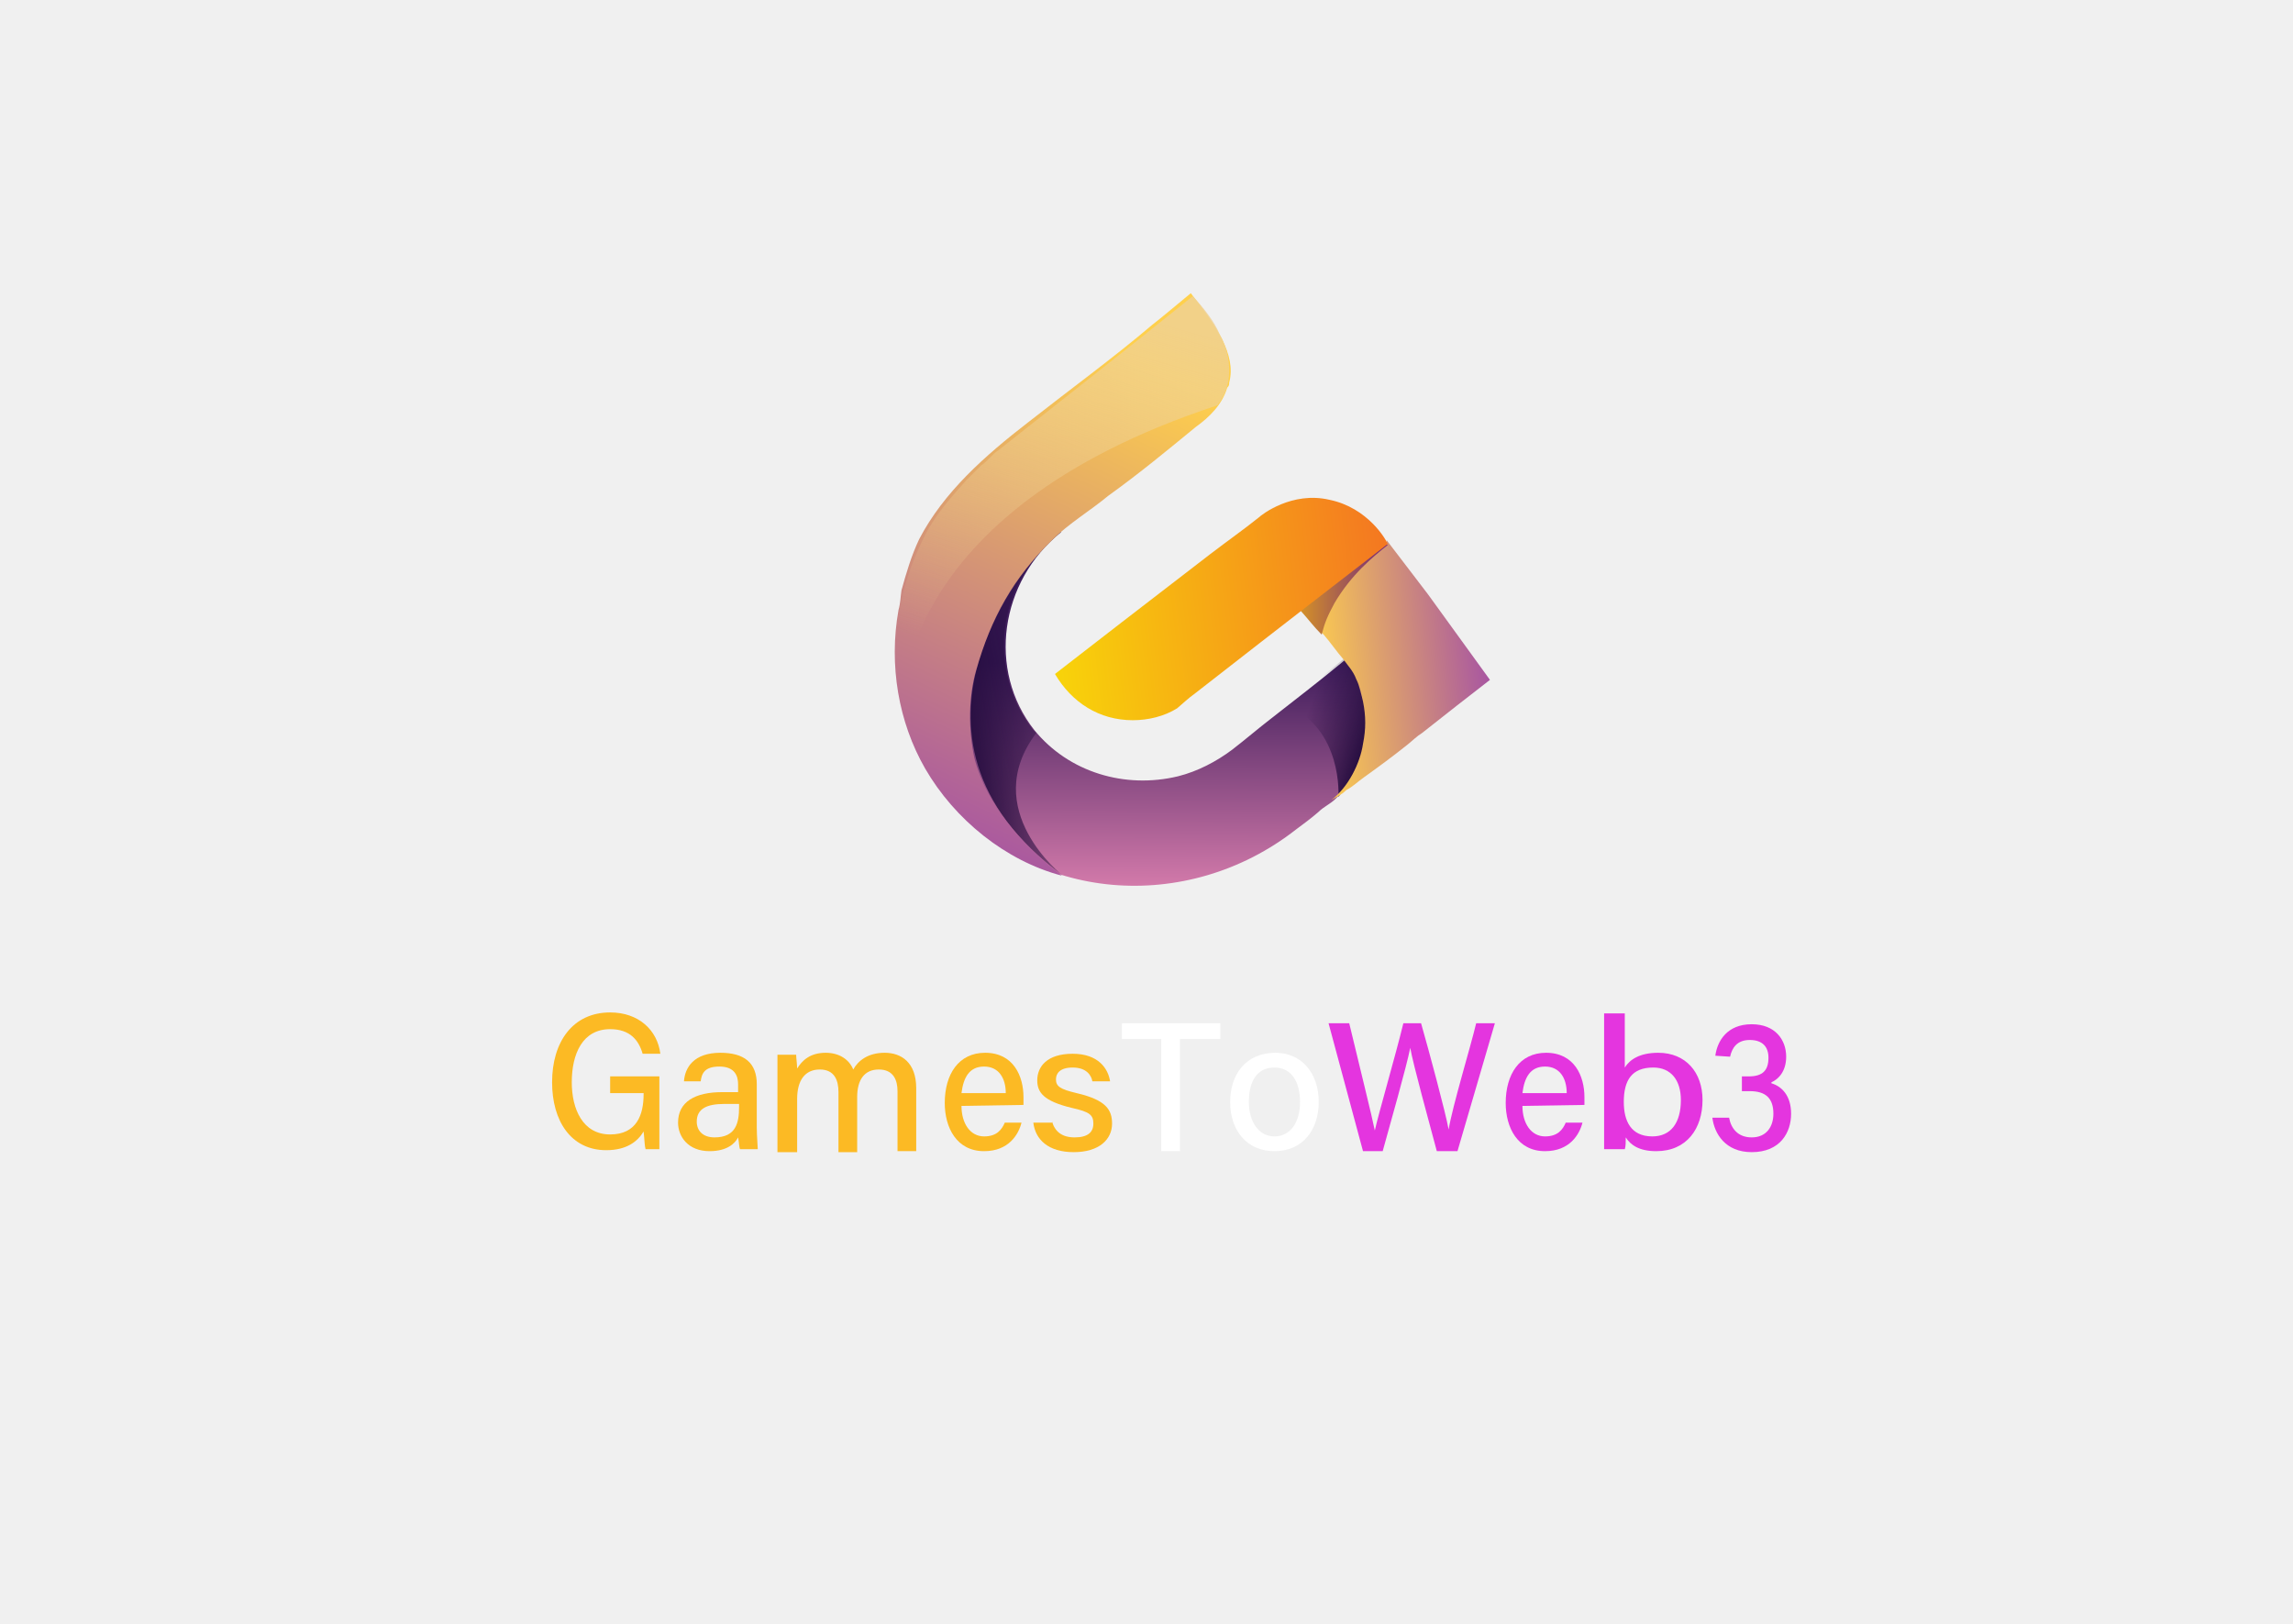
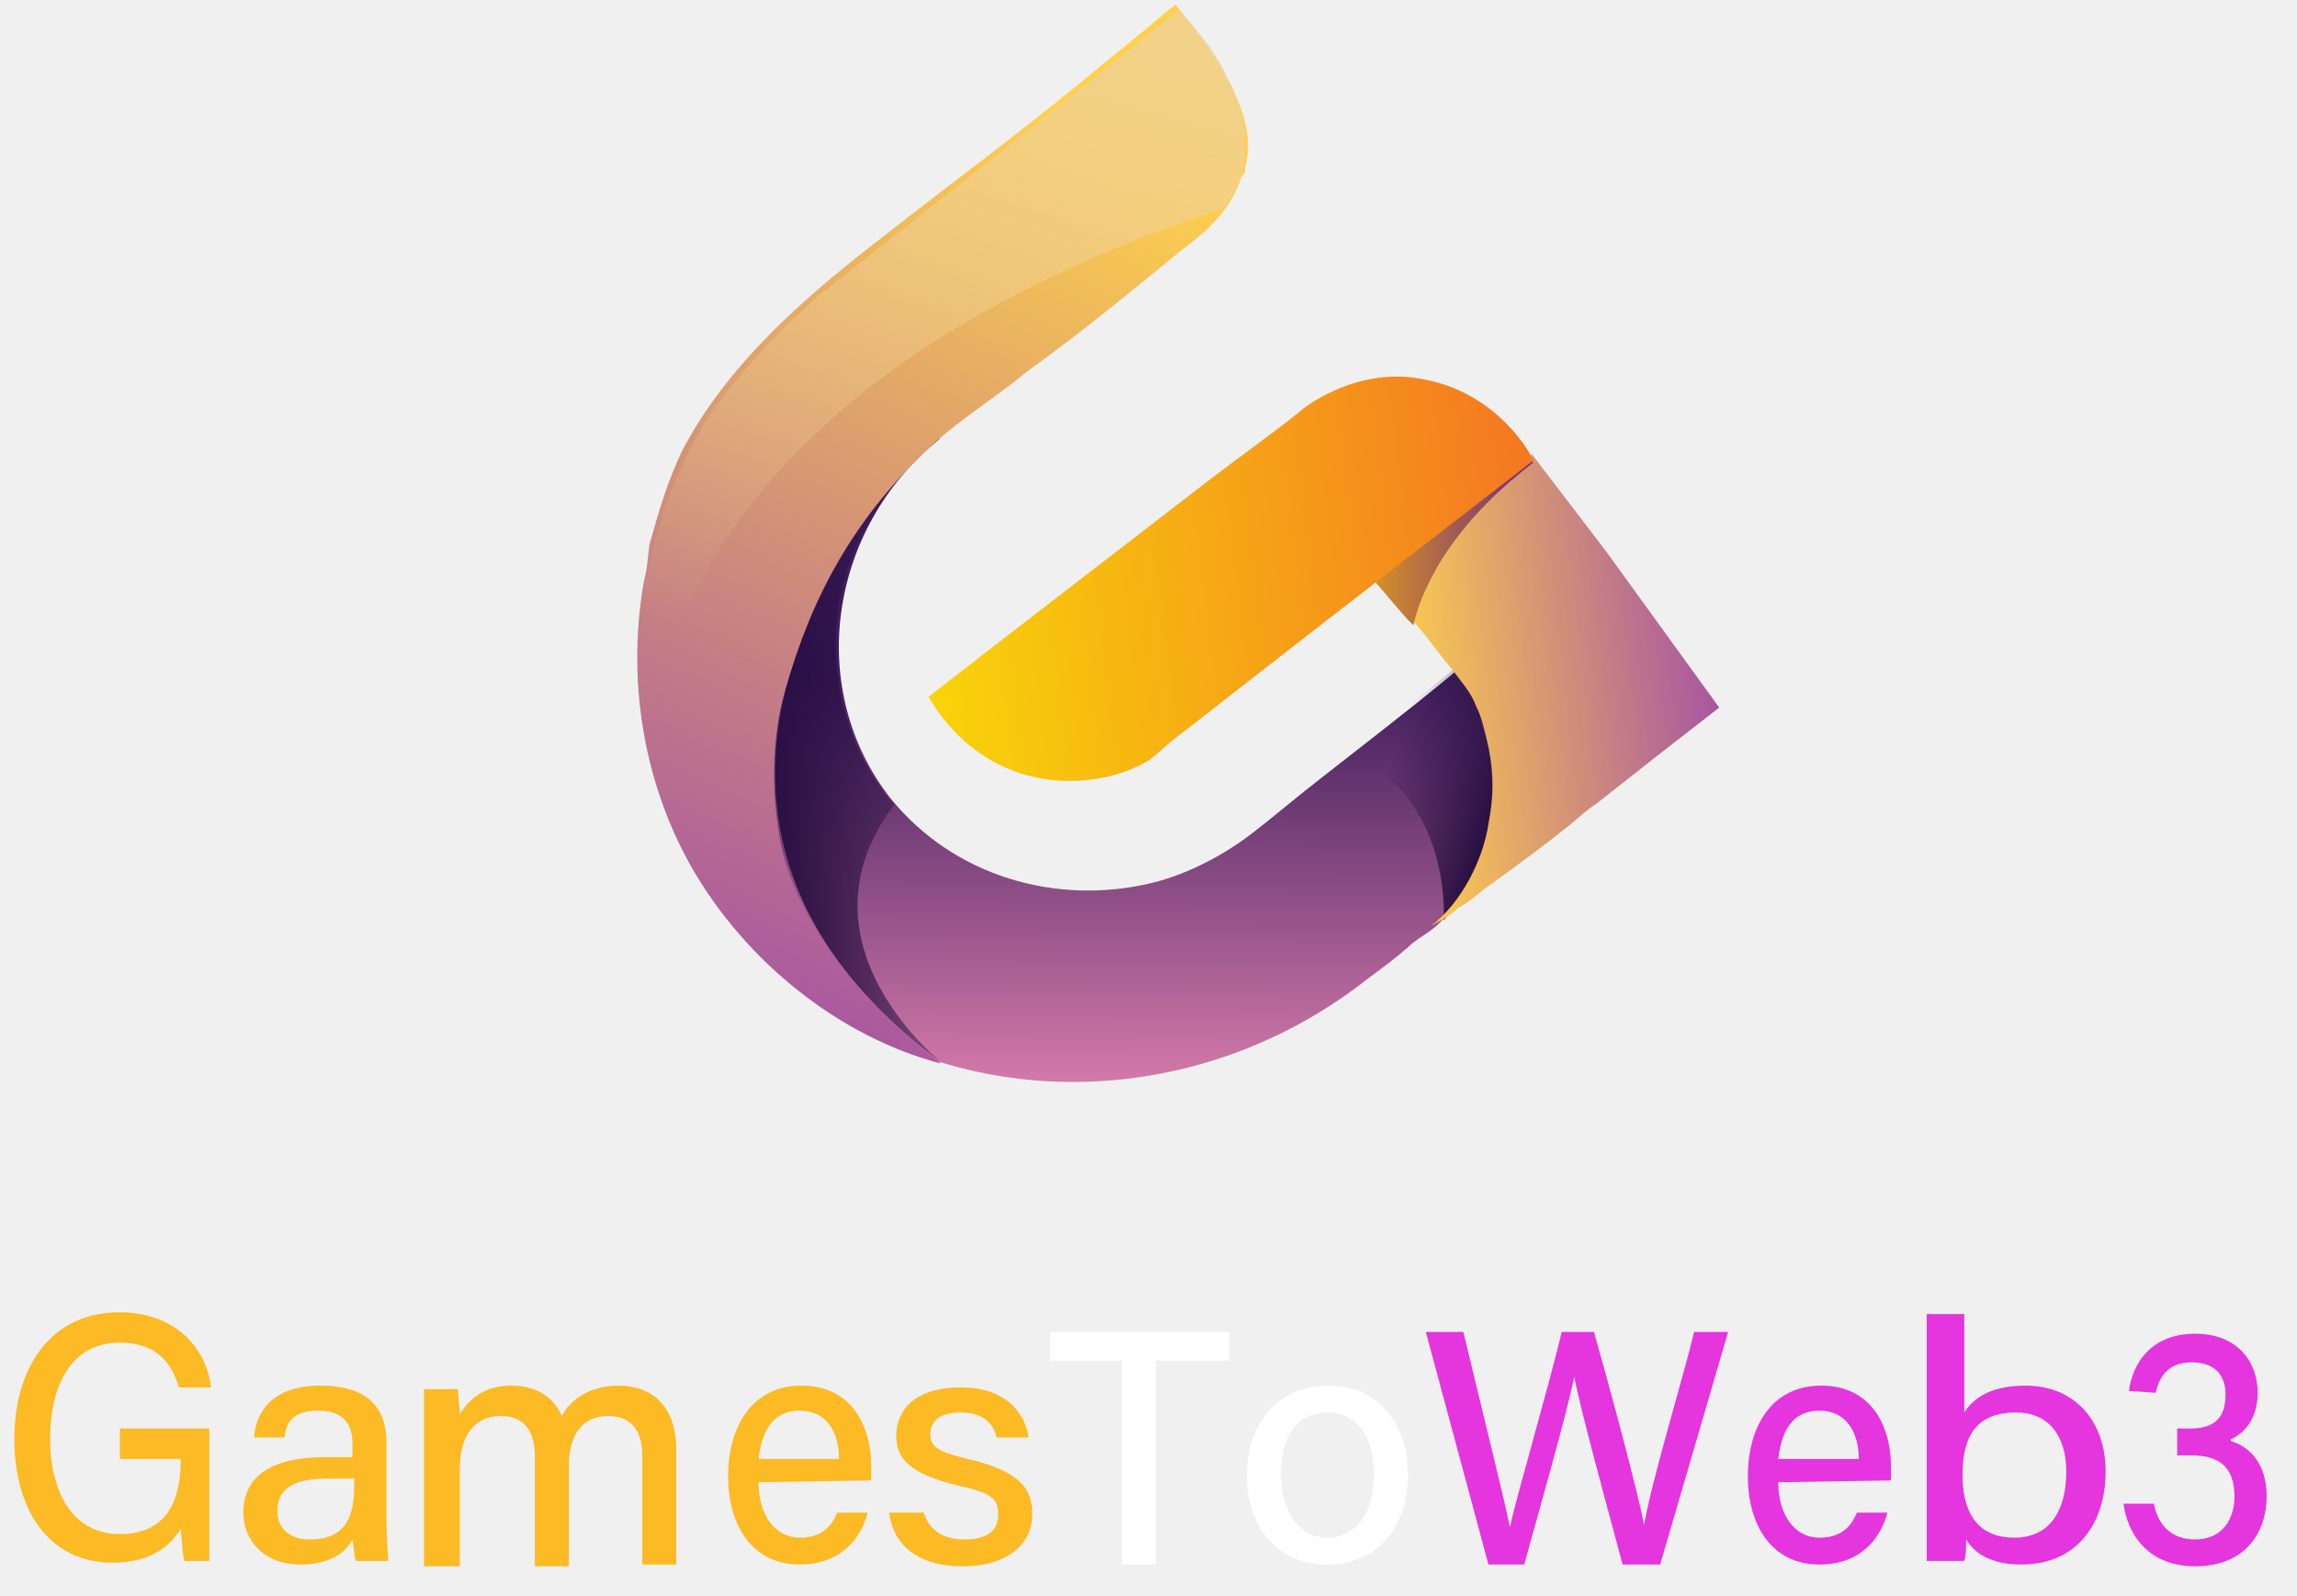
- <svg xmlns="http://www.w3.org/2000/svg" version="1.1" id="Layer_1" x="0px" y="0px" viewBox="0 0 233 165" style="enable-background:new 0 0 233 165;" xml:space="preserve">
-   <style type="text/css">
+ <svg xmlns="http://www.w3.org/2000/svg" viewBox="55.299 29.549 128.398 89.186" style="enable-background:new 0 0 233 165;">
+   <defs>
+     <style type="text/css">
	.st0{fill:#FCBA24;}
	.st1{fill:#FFFFFF;}
	.st2{fill:#E435DF;}
	.st3{fill-rule:evenodd;clip-rule:evenodd;fill:url(#SVGID_1_);}
	.st4{fill-rule:evenodd;clip-rule:evenodd;fill:url(#SVGID_00000119831461213955571770000009864163518990972804_);}
	.st5{fill-rule:evenodd;clip-rule:evenodd;fill:url(#SVGID_00000053513429340741396660000006077257227630220673_);}
	.st6{fill:url(#SVGID_00000121974481990788778040000011703476289058880446_);}
	.st7{fill-rule:evenodd;clip-rule:evenodd;fill:url(#SVGID_00000090270681910129228920000017409746686401055415_);}
	.st8{fill-rule:evenodd;clip-rule:evenodd;fill:url(#SVGID_00000047056685663426527380000000654305681167700135_);}
	.st9{fill:url(#SVGID_00000124145245645558453060000015205468780344619415_);}
	.st10{fill-rule:evenodd;clip-rule:evenodd;fill:url(#SVGID_00000173857421655186769440000006913566292692053666_);}
</style>
-   <path class="st0" d="M67,116.8h-1.4c-0.1-0.3-0.1-0.9-0.2-1.8c-0.6,1-1.7,1.9-3.8,1.9c-3.6,0-5.5-3-5.5-6.9c0-4.1,2.1-7.1,5.9-7.1  c2.9,0,4.8,1.8,5.1,4.2h-1.8c-0.4-1.4-1.3-2.5-3.3-2.5c-2.8,0-3.9,2.5-3.9,5.4c0,2.7,1.1,5.3,3.9,5.3c2.7,0,3.4-2,3.4-4.1v-0.1h-3.4  v-1.7H67V116.8z" />
-   <path class="st0" d="M76.9,114.6c0,0.9,0.1,1.9,0.1,2.2h-1.8c-0.1-0.2-0.1-0.7-0.2-1.2c-0.3,0.6-1.1,1.4-2.9,1.4  c-2.2,0-3.2-1.5-3.2-2.9c0-2.1,1.7-3.1,4.5-3.1c0.6,0,1.2,0,1.6,0v-0.8c0-0.8-0.3-1.8-1.9-1.8c-1.5,0-1.8,0.7-1.9,1.5h-1.7  c0.1-1.4,1-2.9,3.7-2.9c2.4,0,3.7,1,3.7,3.2V114.6z M75.1,112.2c-0.3,0-1,0-1.5,0c-1.8,0-2.8,0.5-2.8,1.8c0,0.9,0.6,1.6,1.8,1.6  c2.2,0,2.5-1.5,2.5-3.1V112.2z" />
-   <path class="st0" d="M79,109.7c0-0.8,0-1.7,0-2.5h1.9c0,0.3,0.1,1,0.1,1.4c0.5-0.8,1.3-1.6,2.9-1.6c1.4,0,2.4,0.7,2.8,1.7  c0.5-0.9,1.5-1.7,3.2-1.7c1.7,0,3.2,1,3.2,3.6v6.4h-1.9v-6.1c0-1.1-0.4-2.2-1.9-2.2c-1.5,0-2.2,1.1-2.2,2.8v5.6h-1.9v-6.1  c0-1.2-0.4-2.3-1.9-2.3c-1.5,0-2.3,1.1-2.3,3v5.4H79L79,109.7L79,109.7z" />
-   <path class="st0" d="M97.7,112.4c0,1.8,0.9,3.1,2.3,3.1c1.3,0,1.8-0.7,2.1-1.4h1.7c-0.3,1.2-1.3,2.9-3.8,2.9c-2.8,0-4-2.4-4-4.9  c0-2.9,1.4-5.1,4.1-5.1c2.9,0,3.9,2.4,3.9,4.5c0,0.3,0,0.5,0,0.8L97.7,112.4L97.7,112.4z M102.2,111.1c0-1.5-0.7-2.7-2.2-2.7  c-1.5,0-2.1,1.1-2.3,2.7H102.2z" />
-   <path class="st0" d="M106.9,114c0.3,1,1,1.6,2.3,1.6c1.3,0,1.9-0.5,1.9-1.4c0-0.9-0.4-1.2-2.2-1.6c-2.9-0.7-3.5-1.6-3.5-2.8  c0-1.4,1-2.7,3.6-2.7c2.6,0,3.6,1.5,3.8,2.8H111c-0.1-0.6-0.6-1.4-2-1.4c-1.3,0-1.7,0.6-1.7,1.2c0,0.7,0.4,1,2.1,1.4  c3,0.7,3.6,1.7,3.6,3.1c0,1.6-1.3,2.9-3.9,2.9c-2.6,0-3.9-1.3-4.1-3H106.9z" />
-   <path class="st1" d="M118,105.6h-4V104h10v1.6h-4.1V117H118V105.6z" />
-   <path class="st1" d="M134,112c0,2.8-1.6,5-4.5,5c-2.8,0-4.5-2.1-4.5-5c0-2.8,1.6-5,4.6-5C132.2,107,134,109,134,112z M126.9,112  c0,2,1,3.5,2.6,3.5c1.6,0,2.6-1.4,2.6-3.5c0-2.1-0.9-3.5-2.6-3.5C127.8,108.5,126.9,109.8,126.9,112z" />
-   <path class="st2" d="M138.5,117l-3.5-13h2.1c1.1,4.6,2.3,9.4,2.6,10.9h0c0.4-1.8,2.1-7.6,2.9-10.9h1.8c0.8,2.8,2.5,9.1,2.8,10.8h0  c0.4-2.4,2.2-8.3,2.8-10.8h1.9l-3.8,13h-2.1c-0.8-3-2.4-8.8-2.7-10.5h0c-0.4,2-2,7.6-2.8,10.5H138.5z" />
-   <path class="st2" d="M154.7,112.4c0,1.8,0.9,3.1,2.3,3.1c1.3,0,1.8-0.7,2.1-1.4h1.7c-0.3,1.2-1.3,2.9-3.8,2.9c-2.8,0-4-2.4-4-4.9  c0-2.9,1.4-5.1,4.1-5.1c2.9,0,3.9,2.4,3.9,4.5c0,0.3,0,0.5,0,0.8L154.7,112.4L154.7,112.4z M159.2,111.1c0-1.5-0.7-2.7-2.2-2.7  c-1.5,0-2.1,1.1-2.3,2.7H159.2z" />
-   <path class="st2" d="M163,103h2.1v5.5c0.5-0.8,1.5-1.5,3.4-1.5c2.8,0,4.5,2,4.5,4.8c0,2.9-1.6,5.2-4.7,5.2c-1.7,0-2.6-0.6-3.1-1.4  c0,0.5,0,0.9-0.1,1.2H163c0-1.1,0-2.1,0-3.2V103z M170.8,111.8c0-2-1-3.3-2.8-3.3c-2.2,0-3,1.3-3,3.5c0,1.9,0.7,3.5,2.9,3.5  C169.8,115.5,170.8,114.1,170.8,111.8z" />
-   <path class="st2" d="M174.3,107.3c0.2-1.5,1.2-3.2,3.7-3.2c2.4,0,3.5,1.6,3.5,3.3c0,1.5-0.8,2.3-1.5,2.6v0.1c1,0.3,2,1.2,2,3.1  c0,1.9-1.1,3.9-4,3.9c-2.7,0-3.8-1.9-4-3.5h1.7c0.2,1.1,0.9,2,2.3,2c1.5,0,2.2-1.1,2.2-2.4c0-1.6-0.8-2.3-2.4-2.3H177v-1.5h0.7  c1.4,0,2-0.6,2-1.9c0-1.1-0.6-1.8-1.9-1.8c-1.3,0-1.8,0.8-2,1.7L174.3,107.3L174.3,107.3z" />
+   </defs>
  <linearGradient id="SVGID_1_" gradientUnits="userSpaceOnUse" x1="115.611" y1="106.322" x2="115.427" y2="70.246" gradientTransform="matrix(1 0 0 -1 0 165.2756)">
    <stop offset="0.235" style="stop-color:#3F1D5C" />
    <stop offset="1" style="stop-color:#F38EBB" />
  </linearGradient>
-   <path class="st3" d="M135.7,81.2c-0.5,0.5-1.2,0.8-1.7,1.3c-0.8,0.7-1.5,1.2-2.3,1.8c-11.1,8.7-27,7.4-35.4-3.3  c-8.4-10.5-2.7-27.1,8.6-35.8c4.9-3.8,2.9,8.9,2.9,8.9c-6.2,5-7.5,14-2.7,20.1c3.5,4.3,9.2,6,14.6,4.7c2-0.5,3.9-1.5,5.5-2.7  c1.3-1,2.7-2.2,4-3.2c2.3-1.8,4.9-3.8,7.2-5.7c0,0,0.2-0.2,0.3-0.2l0.5,0.5l0.2,0.2c0.2,0.3,0.5,0.7,0.7,1c0.8,1.5,0.8,3.2,0.8,5  C138.8,76.7,137.7,79.3,135.7,81.2z" />
  <linearGradient id="SVGID_00000097488498982873289060000006300631633654042007_" gradientUnits="userSpaceOnUse" x1="96.945" y1="90.735" x2="110.325" y2="93.333" gradientTransform="matrix(1 0 0 -1 0 165.2756)">
    <stop offset="0" style="stop-color:#210A3C" />
    <stop offset="1" style="stop-color:#210A3C;stop-opacity:0" />
  </linearGradient>
-   <path style="fill-rule:evenodd;clip-rule:evenodd;fill:url(#SVGID_00000097488498982873289060000006300631633654042007_);" d="  M108,89c0,0-8.6-6.7-2.7-14.5c-0.2-0.2-0.2-0.2-0.3-0.3c-4.2-5.3-3.9-12.9,0.5-17.9C105.5,56.4,88.5,74.6,108,89z" />
  <linearGradient id="SVGID_00000068652540046485334300000006175155738935608730_" gradientUnits="userSpaceOnUse" x1="139.475" y1="90.032" x2="132.775" y2="92.662" gradientTransform="matrix(1 0 0 -1 0 165.2756)">
    <stop offset="0" style="stop-color:#210A3C" />
    <stop offset="1" style="stop-color:#210A3C;stop-opacity:0" />
  </linearGradient>
-   <path style="fill-rule:evenodd;clip-rule:evenodd;fill:url(#SVGID_00000068652540046485334300000006175155738935608730_);" d="  M130.6,71.6C136.5,74,136,81,136,81c1.5-2,2.7-4.3,2.9-6.9c0-1.3-0.2-2.7-0.7-3.8c-0.2-0.7-0.2-1.7-0.5-2.3c0-0.2-1.2-1-1.2-1  C134.7,68.5,132.6,70.1,130.6,71.6z" />
  <linearGradient id="SVGID_00000049939696832383048760000008991299508496805790_" gradientUnits="userSpaceOnUse" x1="133.314" y1="96.618" x2="151.141" y2="98.602" gradientTransform="matrix(1 0 0 -1 0 165.2756)">
    <stop offset="0" style="stop-color:#FFD04C" />
    <stop offset="1" style="stop-color:#A856A1" />
  </linearGradient>
-   <path style="fill:url(#SVGID_00000049939696832383048760000008991299508496805790_);" d="M151.4,69.1c-2.2,1.7-4.5,3.5-6.9,5.4  c-0.5,0.3-1,0.8-1.5,1.2c-1.5,1.2-3,2.3-4.4,3.3c-0.7,0.5-1.2,1-1.8,1.3c-0.5,0.5-1,0.7-1.5,1c1.7-1.3,2.9-3.7,3.2-5.7  c0.3-1.5,0.3-2.8,0-4.3c-0.2-0.8-0.3-1.5-0.7-2.3c-0.3-0.8-0.8-1.3-1.3-2c-0.7-0.8-1.3-1.7-2-2.5c-0.2-0.2-0.8-0.8-0.8-0.8l-0.8-1  l-0.5-0.5v-0.5c2.5-2,4.5-4.2,6.2-5.2c0.2,0,0.3-0.3,0.5-0.5c0.5-0.5,1-0.2,1.3-0.5c0,0,0.2,0,0.2-0.2c0.2-0.2,0.2-0.2,0.3-0.2v-0.2  l4.2,5.5L151.4,69.1z" />
  <linearGradient id="SVGID_00000008150474003198447780000016751923837078242193_" gradientUnits="userSpaceOnUse" x1="132.228" y1="105.426" x2="140.981" y2="105.426" gradientTransform="matrix(1 0 0 -1 0 165.2756)">
    <stop offset="0" style="stop-color:#D38F29" />
    <stop offset="1" style="stop-color:#74287C" />
  </linearGradient>
-   <path style="fill-rule:evenodd;clip-rule:evenodd;fill:url(#SVGID_00000008150474003198447780000016751923837078242193_);" d="  M141,55.4c-1.5,1.2-3.7,3-5.4,5.9c-0.7,1.3-1,2-1.3,3.2c-0.8-0.8-1.3-1.5-2.2-2.5l8.7-6.7C140.9,55.3,140.9,55.3,141,55.4z" />
  <linearGradient id="SVGID_00000048465968067546417270000014764401036731548082_" gradientUnits="userSpaceOnUse" x1="106.57" y1="101.348" x2="141.6" y2="105.457" gradientTransform="matrix(1 0 0 -1 0 165.2756)">
    <stop offset="0" style="stop-color:#F8D40A" />
    <stop offset="1" style="stop-color:#F47721" />
  </linearGradient>
-   <path style="fill-rule:evenodd;clip-rule:evenodd;fill:url(#SVGID_00000048465968067546417270000014764401036731548082_);" d="  M141,55.3c0,0-10.9,8.4-19.6,15.2c-0.7,0.5-1.2,1-1.8,1.5c-1.3,0.8-2.9,1.2-4.5,1.2c-3.4,0-6.2-1.8-7.9-4.7  c3.2-2.5,9.7-7.5,15.8-12.2c1.7-1.3,3.4-2.5,4.9-3.7c0.3-0.3,3.4-2.7,7.2-1.8C139,51.6,140.9,54.9,141,55.3z" />
  <linearGradient id="SVGID_00000056427825060299338780000008915796761757742266_" gradientUnits="userSpaceOnUse" x1="94.852" y1="80.326" x2="120.048" y2="135.518" gradientTransform="matrix(1 0 0 -1 0 165.2756)">
    <stop offset="0" style="stop-color:#A856A1" />
    <stop offset="0.869" style="stop-color:#FFD04C" />
  </linearGradient>
-   <path style="fill:url(#SVGID_00000056427825060299338780000008915796761757742266_);" d="M124.9,38.9c0,0.2,0,0.3-0.2,0.5  c-0.5,1.7-1.8,3-3.2,4c-2.8,2.3-5.7,4.7-8.9,7c-1.8,1.5-4,2.8-5.7,4.5c-3.9,3.8-6.2,7.9-7.7,13.2c-0.8,2.8-0.8,6-0.2,8.9  c1.2,4.8,4.9,8.9,8.9,12c-5.7-1.5-10.9-5.7-13.9-10.9c-2.7-4.7-3.7-10.5-2.7-16.1c0.2-0.7,0.2-1.3,0.3-2c0.5-1.8,1-3.5,1.8-5.2  c2.5-4.8,6.7-8.5,11.1-11.9c4.2-3.3,8.6-6.5,12.6-9.9c0.3-0.2,3.9-3.2,3.9-3.2c1.2,1.5,2.3,3,3.2,4.7  C124.9,36,125.3,37.4,124.9,38.9z" />
  <linearGradient id="SVGID_00000178899376651028116560000014182205371505540513_" gradientUnits="userSpaceOnUse" x1="113.433" y1="133.841" x2="103.276" y2="97.77" gradientTransform="matrix(1 0 0 -1 0 165.2756)">
    <stop offset="0" style="stop-color:#EFD195;stop-opacity:0.82" />
    <stop offset="1" style="stop-color:#EFD195;stop-opacity:0" />
  </linearGradient>
-   <path style="fill-rule:evenodd;clip-rule:evenodd;fill:url(#SVGID_00000178899376651028116560000014182205371505540513_);" d="  M91.7,72.3c0,0-1.5-20.1,32-31.1c0.8-1,1.2-2.2,1.2-3.5c0-1.2-0.2-2.3-1-3.8c-0.5-1.2-1.5-2.5-2.7-3.8c-6.7,5.4-13.1,10.4-19.8,15.7  c-0.5,0.3-1.2,1.2-1.7,1.5c-0.5,0.5-1,1-1.5,1.5c-1.8,2-3.4,3.8-4.5,6.2c-1.7,3.5-2.7,7.4-2.7,11.4c0,0.8,0,1.7,0.2,2.5  C91.2,70,91.6,71.1,91.7,72.3z" />
+   <path class="st0" d="M67,116.8h-1.4c-0.1-0.3-0.1-0.9-0.2-1.8c-0.6,1-1.7,1.9-3.8,1.9c-3.6,0-5.5-3-5.5-6.9c0-4.1,2.1-7.1,5.9-7.1 c2.9,0,4.8,1.8,5.1,4.2h-1.8c-0.4-1.4-1.3-2.5-3.3-2.5c-2.8,0-3.9,2.5-3.9,5.4c0,2.7,1.1,5.3,3.9,5.3c2.7,0,3.4-2,3.4-4.1v-0.1h-3.4 v-1.7H67V116.8z" />
+   <path class="st0" d="M76.9,114.6c0,0.9,0.1,1.9,0.1,2.2h-1.8c-0.1-0.2-0.1-0.7-0.2-1.2c-0.3,0.6-1.1,1.4-2.9,1.4 c-2.2,0-3.2-1.5-3.2-2.9c0-2.1,1.7-3.1,4.5-3.1c0.6,0,1.2,0,1.6,0v-0.8c0-0.8-0.3-1.8-1.9-1.8c-1.5,0-1.8,0.7-1.9,1.5h-1.7 c0.1-1.4,1-2.9,3.7-2.9c2.4,0,3.7,1,3.7,3.2V114.6z M75.1,112.2c-0.3,0-1,0-1.5,0c-1.8,0-2.8,0.5-2.8,1.8c0,0.9,0.6,1.6,1.8,1.6 c2.2,0,2.5-1.5,2.5-3.1V112.2z" />
+   <path class="st0" d="M79,109.7c0-0.8,0-1.7,0-2.5h1.9c0,0.3,0.1,1,0.1,1.4c0.5-0.8,1.3-1.6,2.9-1.6c1.4,0,2.4,0.7,2.8,1.7 c0.5-0.9,1.5-1.7,3.2-1.7c1.7,0,3.2,1,3.2,3.6v6.4h-1.9v-6.1c0-1.1-0.4-2.2-1.9-2.2c-1.5,0-2.2,1.1-2.2,2.8v5.6h-1.9v-6.1 c0-1.2-0.4-2.3-1.9-2.3c-1.5,0-2.3,1.1-2.3,3v5.4H79L79,109.7L79,109.7z" />
+   <path class="st0" d="M97.7,112.4c0,1.8,0.9,3.1,2.3,3.1c1.3,0,1.8-0.7,2.1-1.4h1.7c-0.3,1.2-1.3,2.9-3.8,2.9c-2.8,0-4-2.4-4-4.9 c0-2.9,1.4-5.1,4.1-5.1c2.9,0,3.9,2.4,3.9,4.5c0,0.3,0,0.5,0,0.8L97.7,112.4L97.7,112.4z M102.2,111.1c0-1.5-0.7-2.7-2.2-2.7 c-1.5,0-2.1,1.1-2.3,2.7H102.2z" />
+   <path class="st0" d="M106.9,114c0.3,1,1,1.6,2.3,1.6c1.3,0,1.9-0.5,1.9-1.4c0-0.9-0.4-1.2-2.2-1.6c-2.9-0.7-3.5-1.6-3.5-2.8 c0-1.4,1-2.7,3.6-2.7c2.6,0,3.6,1.5,3.8,2.8H111c-0.1-0.6-0.6-1.4-2-1.4c-1.3,0-1.7,0.6-1.7,1.2c0,0.7,0.4,1,2.1,1.4 c3,0.7,3.6,1.7,3.6,3.1c0,1.6-1.3,2.9-3.9,2.9c-2.6,0-3.9-1.3-4.1-3H106.9z" />
+   <path class="st1" d="M118,105.6h-4V104h10v1.6h-4.1V117H118V105.6z" />
+   <path class="st1" d="M134,112c0,2.8-1.6,5-4.5,5c-2.8,0-4.5-2.1-4.5-5c0-2.8,1.6-5,4.6-5C132.2,107,134,109,134,112z M126.9,112 c0,2,1,3.5,2.6,3.5c1.6,0,2.6-1.4,2.6-3.5c0-2.1-0.9-3.5-2.6-3.5C127.8,108.5,126.9,109.8,126.9,112z" />
+   <path class="st2" d="M138.5,117l-3.5-13h2.1c1.1,4.6,2.3,9.4,2.6,10.9h0c0.4-1.8,2.1-7.6,2.9-10.9h1.8c0.8,2.8,2.5,9.1,2.8,10.8h0 c0.4-2.4,2.2-8.3,2.8-10.8h1.9l-3.8,13h-2.1c-0.8-3-2.4-8.8-2.7-10.5h0c-0.4,2-2,7.6-2.8,10.5H138.5z" />
+   <path class="st2" d="M154.7,112.4c0,1.8,0.9,3.1,2.3,3.1c1.3,0,1.8-0.7,2.1-1.4h1.7c-0.3,1.2-1.3,2.9-3.8,2.9c-2.8,0-4-2.4-4-4.9 c0-2.9,1.4-5.1,4.1-5.1c2.9,0,3.9,2.4,3.9,4.5c0,0.3,0,0.5,0,0.8L154.7,112.4L154.7,112.4z M159.2,111.1c0-1.5-0.7-2.7-2.2-2.7 c-1.5,0-2.1,1.1-2.3,2.7H159.2z" />
+   <path class="st2" d="M163,103h2.1v5.5c0.5-0.8,1.5-1.5,3.4-1.5c2.8,0,4.5,2,4.5,4.8c0,2.9-1.6,5.2-4.7,5.2c-1.7,0-2.6-0.6-3.1-1.4 c0,0.5,0,0.9-0.1,1.2H163c0-1.1,0-2.1,0-3.2V103z M170.8,111.8c0-2-1-3.3-2.8-3.3c-2.2,0-3,1.3-3,3.5c0,1.9,0.7,3.5,2.9,3.5 C169.8,115.5,170.8,114.1,170.8,111.8z" />
+   <path class="st2" d="M174.3,107.3c0.2-1.5,1.2-3.2,3.7-3.2c2.4,0,3.5,1.6,3.5,3.3c0,1.5-0.8,2.3-1.5,2.6v0.1c1,0.3,2,1.2,2,3.1 c0,1.9-1.1,3.9-4,3.9c-2.7,0-3.8-1.9-4-3.5h1.7c0.2,1.1,0.9,2,2.3,2c1.5,0,2.2-1.1,2.2-2.4c0-1.6-0.8-2.3-2.4-2.3H177v-1.5h0.7 c1.4,0,2-0.6,2-1.9c0-1.1-0.6-1.8-1.9-1.8c-1.3,0-1.8,0.8-2,1.7L174.3,107.3L174.3,107.3z" />
+   <path class="st3" d="M135.7,81.2c-0.5,0.5-1.2,0.8-1.7,1.3c-0.8,0.7-1.5,1.2-2.3,1.8c-11.1,8.7-27,7.4-35.4-3.3 c-8.4-10.5-2.7-27.1,8.6-35.8c4.9-3.8,2.9,8.9,2.9,8.9c-6.2,5-7.5,14-2.7,20.1c3.5,4.3,9.2,6,14.6,4.7c2-0.5,3.9-1.5,5.5-2.7 c1.3-1,2.7-2.2,4-3.2c2.3-1.8,4.9-3.8,7.2-5.7c0,0,0.2-0.2,0.3-0.2l0.5,0.5l0.2,0.2c0.2,0.3,0.5,0.7,0.7,1c0.8,1.5,0.8,3.2,0.8,5 C138.8,76.7,137.7,79.3,135.7,81.2z" />
+   <path style="fill-rule:evenodd;clip-rule:evenodd;fill:url(#SVGID_00000097488498982873289060000006300631633654042007_);" d=" M108,89c0,0-8.6-6.7-2.7-14.5c-0.2-0.2-0.2-0.2-0.3-0.3c-4.2-5.3-3.9-12.9,0.5-17.9C105.5,56.4,88.5,74.6,108,89z" />
+   <path style="fill-rule:evenodd;clip-rule:evenodd;fill:url(#SVGID_00000068652540046485334300000006175155738935608730_);" d=" M130.6,71.6C136.5,74,136,81,136,81c1.5-2,2.7-4.3,2.9-6.9c0-1.3-0.2-2.7-0.7-3.8c-0.2-0.7-0.2-1.7-0.5-2.3c0-0.2-1.2-1-1.2-1 C134.7,68.5,132.6,70.1,130.6,71.6z" />
+   <path style="fill:url(#SVGID_00000049939696832383048760000008991299508496805790_);" d="M151.4,69.1c-2.2,1.7-4.5,3.5-6.9,5.4 c-0.5,0.3-1,0.8-1.5,1.2c-1.5,1.2-3,2.3-4.4,3.3c-0.7,0.5-1.2,1-1.8,1.3c-0.5,0.5-1,0.7-1.5,1c1.7-1.3,2.9-3.7,3.2-5.7 c0.3-1.5,0.3-2.8,0-4.3c-0.2-0.8-0.3-1.5-0.7-2.3c-0.3-0.8-0.8-1.3-1.3-2c-0.7-0.8-1.3-1.7-2-2.5c-0.2-0.2-0.8-0.8-0.8-0.8l-0.8-1 l-0.5-0.5v-0.5c2.5-2,4.5-4.2,6.2-5.2c0.2,0,0.3-0.3,0.5-0.5c0.5-0.5,1-0.2,1.3-0.5c0,0,0.2,0,0.2-0.2c0.2-0.2,0.2-0.2,0.3-0.2v-0.2 l4.2,5.5L151.4,69.1z" />
+   <path style="fill-rule:evenodd;clip-rule:evenodd;fill:url(#SVGID_00000008150474003198447780000016751923837078242193_);" d=" M141,55.4c-1.5,1.2-3.7,3-5.4,5.9c-0.7,1.3-1,2-1.3,3.2c-0.8-0.8-1.3-1.5-2.2-2.5l8.7-6.7C140.9,55.3,140.9,55.3,141,55.4z" />
+   <path style="fill-rule:evenodd;clip-rule:evenodd;fill:url(#SVGID_00000048465968067546417270000014764401036731548082_);" d=" M141,55.3c0,0-10.9,8.4-19.6,15.2c-0.7,0.5-1.2,1-1.8,1.5c-1.3,0.8-2.9,1.2-4.5,1.2c-3.4,0-6.2-1.8-7.9-4.7 c3.2-2.5,9.7-7.5,15.8-12.2c1.7-1.3,3.4-2.5,4.9-3.7c0.3-0.3,3.4-2.7,7.2-1.8C139,51.6,140.9,54.9,141,55.3z" />
+   <path style="fill:url(#SVGID_00000056427825060299338780000008915796761757742266_);" d="M124.9,38.9c0,0.2,0,0.3-0.2,0.5 c-0.5,1.7-1.8,3-3.2,4c-2.8,2.3-5.7,4.7-8.9,7c-1.8,1.5-4,2.8-5.7,4.5c-3.9,3.8-6.2,7.9-7.7,13.2c-0.8,2.8-0.8,6-0.2,8.9 c1.2,4.8,4.9,8.9,8.9,12c-5.7-1.5-10.9-5.7-13.9-10.9c-2.7-4.7-3.7-10.5-2.7-16.1c0.2-0.7,0.2-1.3,0.3-2c0.5-1.8,1-3.5,1.8-5.2 c2.5-4.8,6.7-8.5,11.1-11.9c4.2-3.3,8.6-6.5,12.6-9.9c0.3-0.2,3.9-3.2,3.9-3.2c1.2,1.5,2.3,3,3.2,4.7 C124.9,36,125.3,37.4,124.9,38.9z" />
+   <path style="fill-rule:evenodd;clip-rule:evenodd;fill:url(#SVGID_00000178899376651028116560000014182205371505540513_);" d=" M91.7,72.3c0,0-1.5-20.1,32-31.1c0.8-1,1.2-2.2,1.2-3.5c0-1.2-0.2-2.3-1-3.8c-0.5-1.2-1.5-2.5-2.7-3.8c-6.7,5.4-13.1,10.4-19.8,15.7 c-0.5,0.3-1.2,1.2-1.7,1.5c-0.5,0.5-1,1-1.5,1.5c-1.8,2-3.4,3.8-4.5,6.2c-1.7,3.5-2.7,7.4-2.7,11.4c0,0.8,0,1.7,0.2,2.5 C91.2,70,91.6,71.1,91.7,72.3z" />
</svg>
